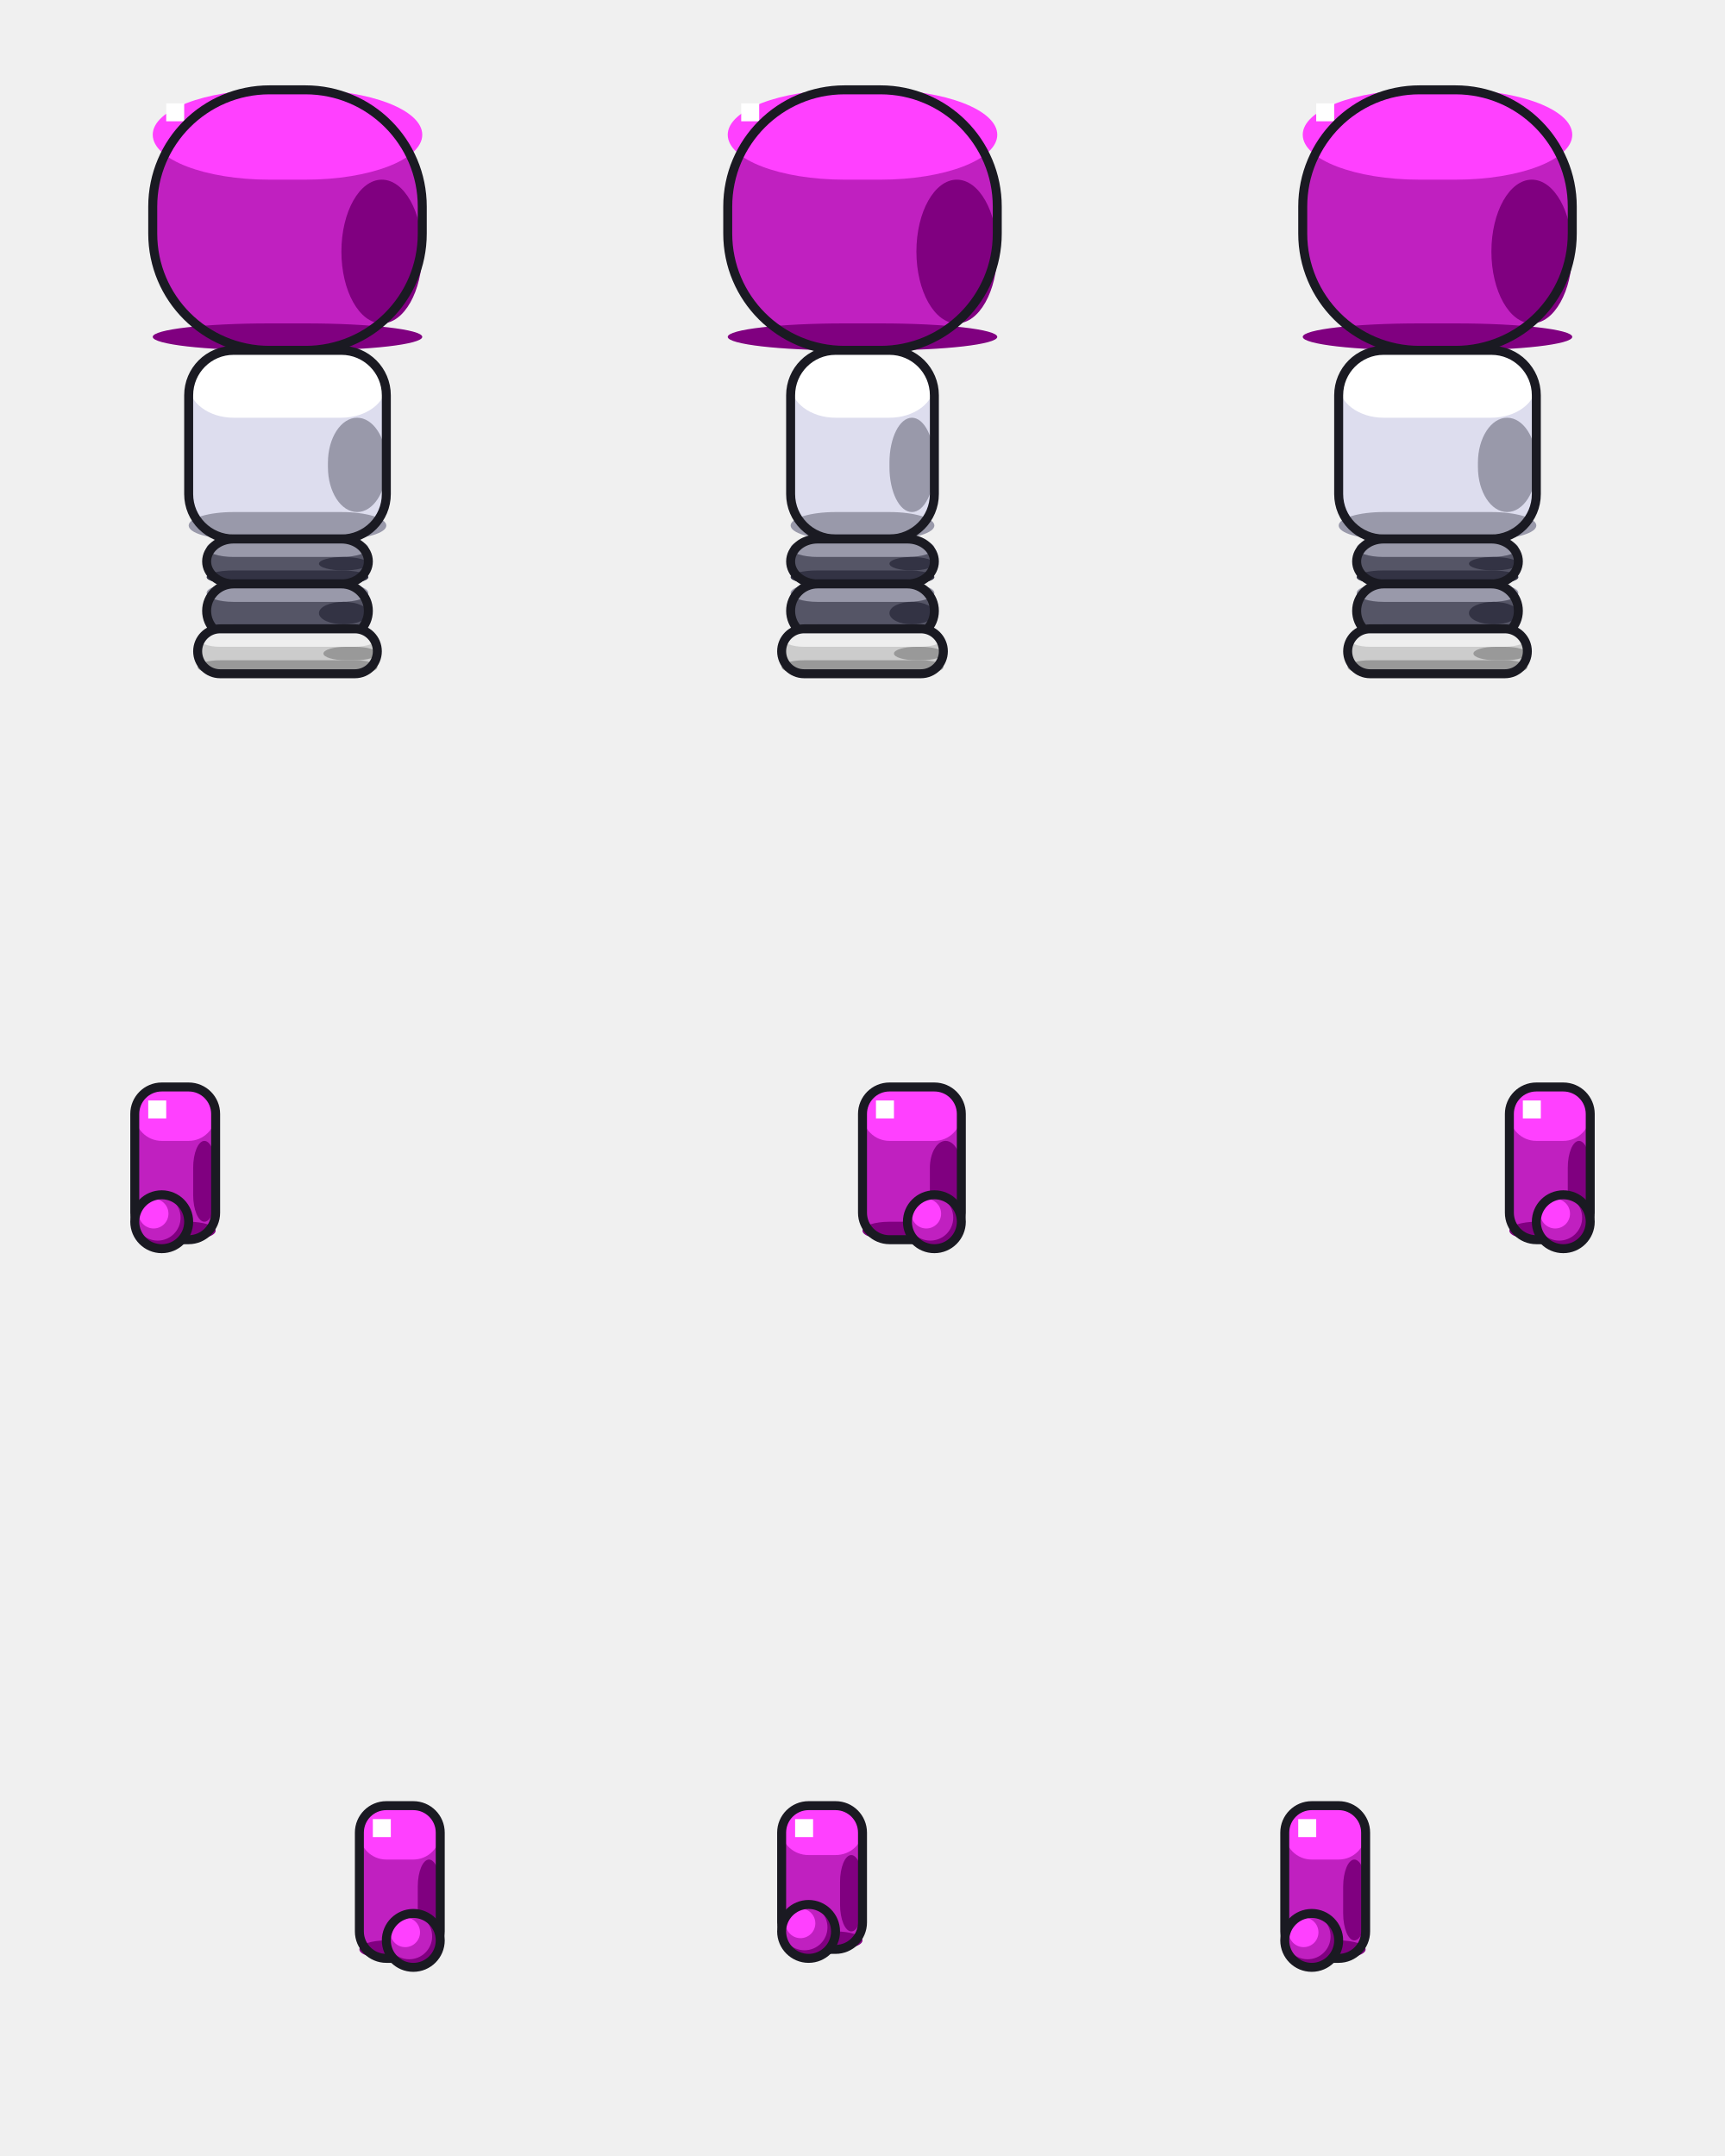
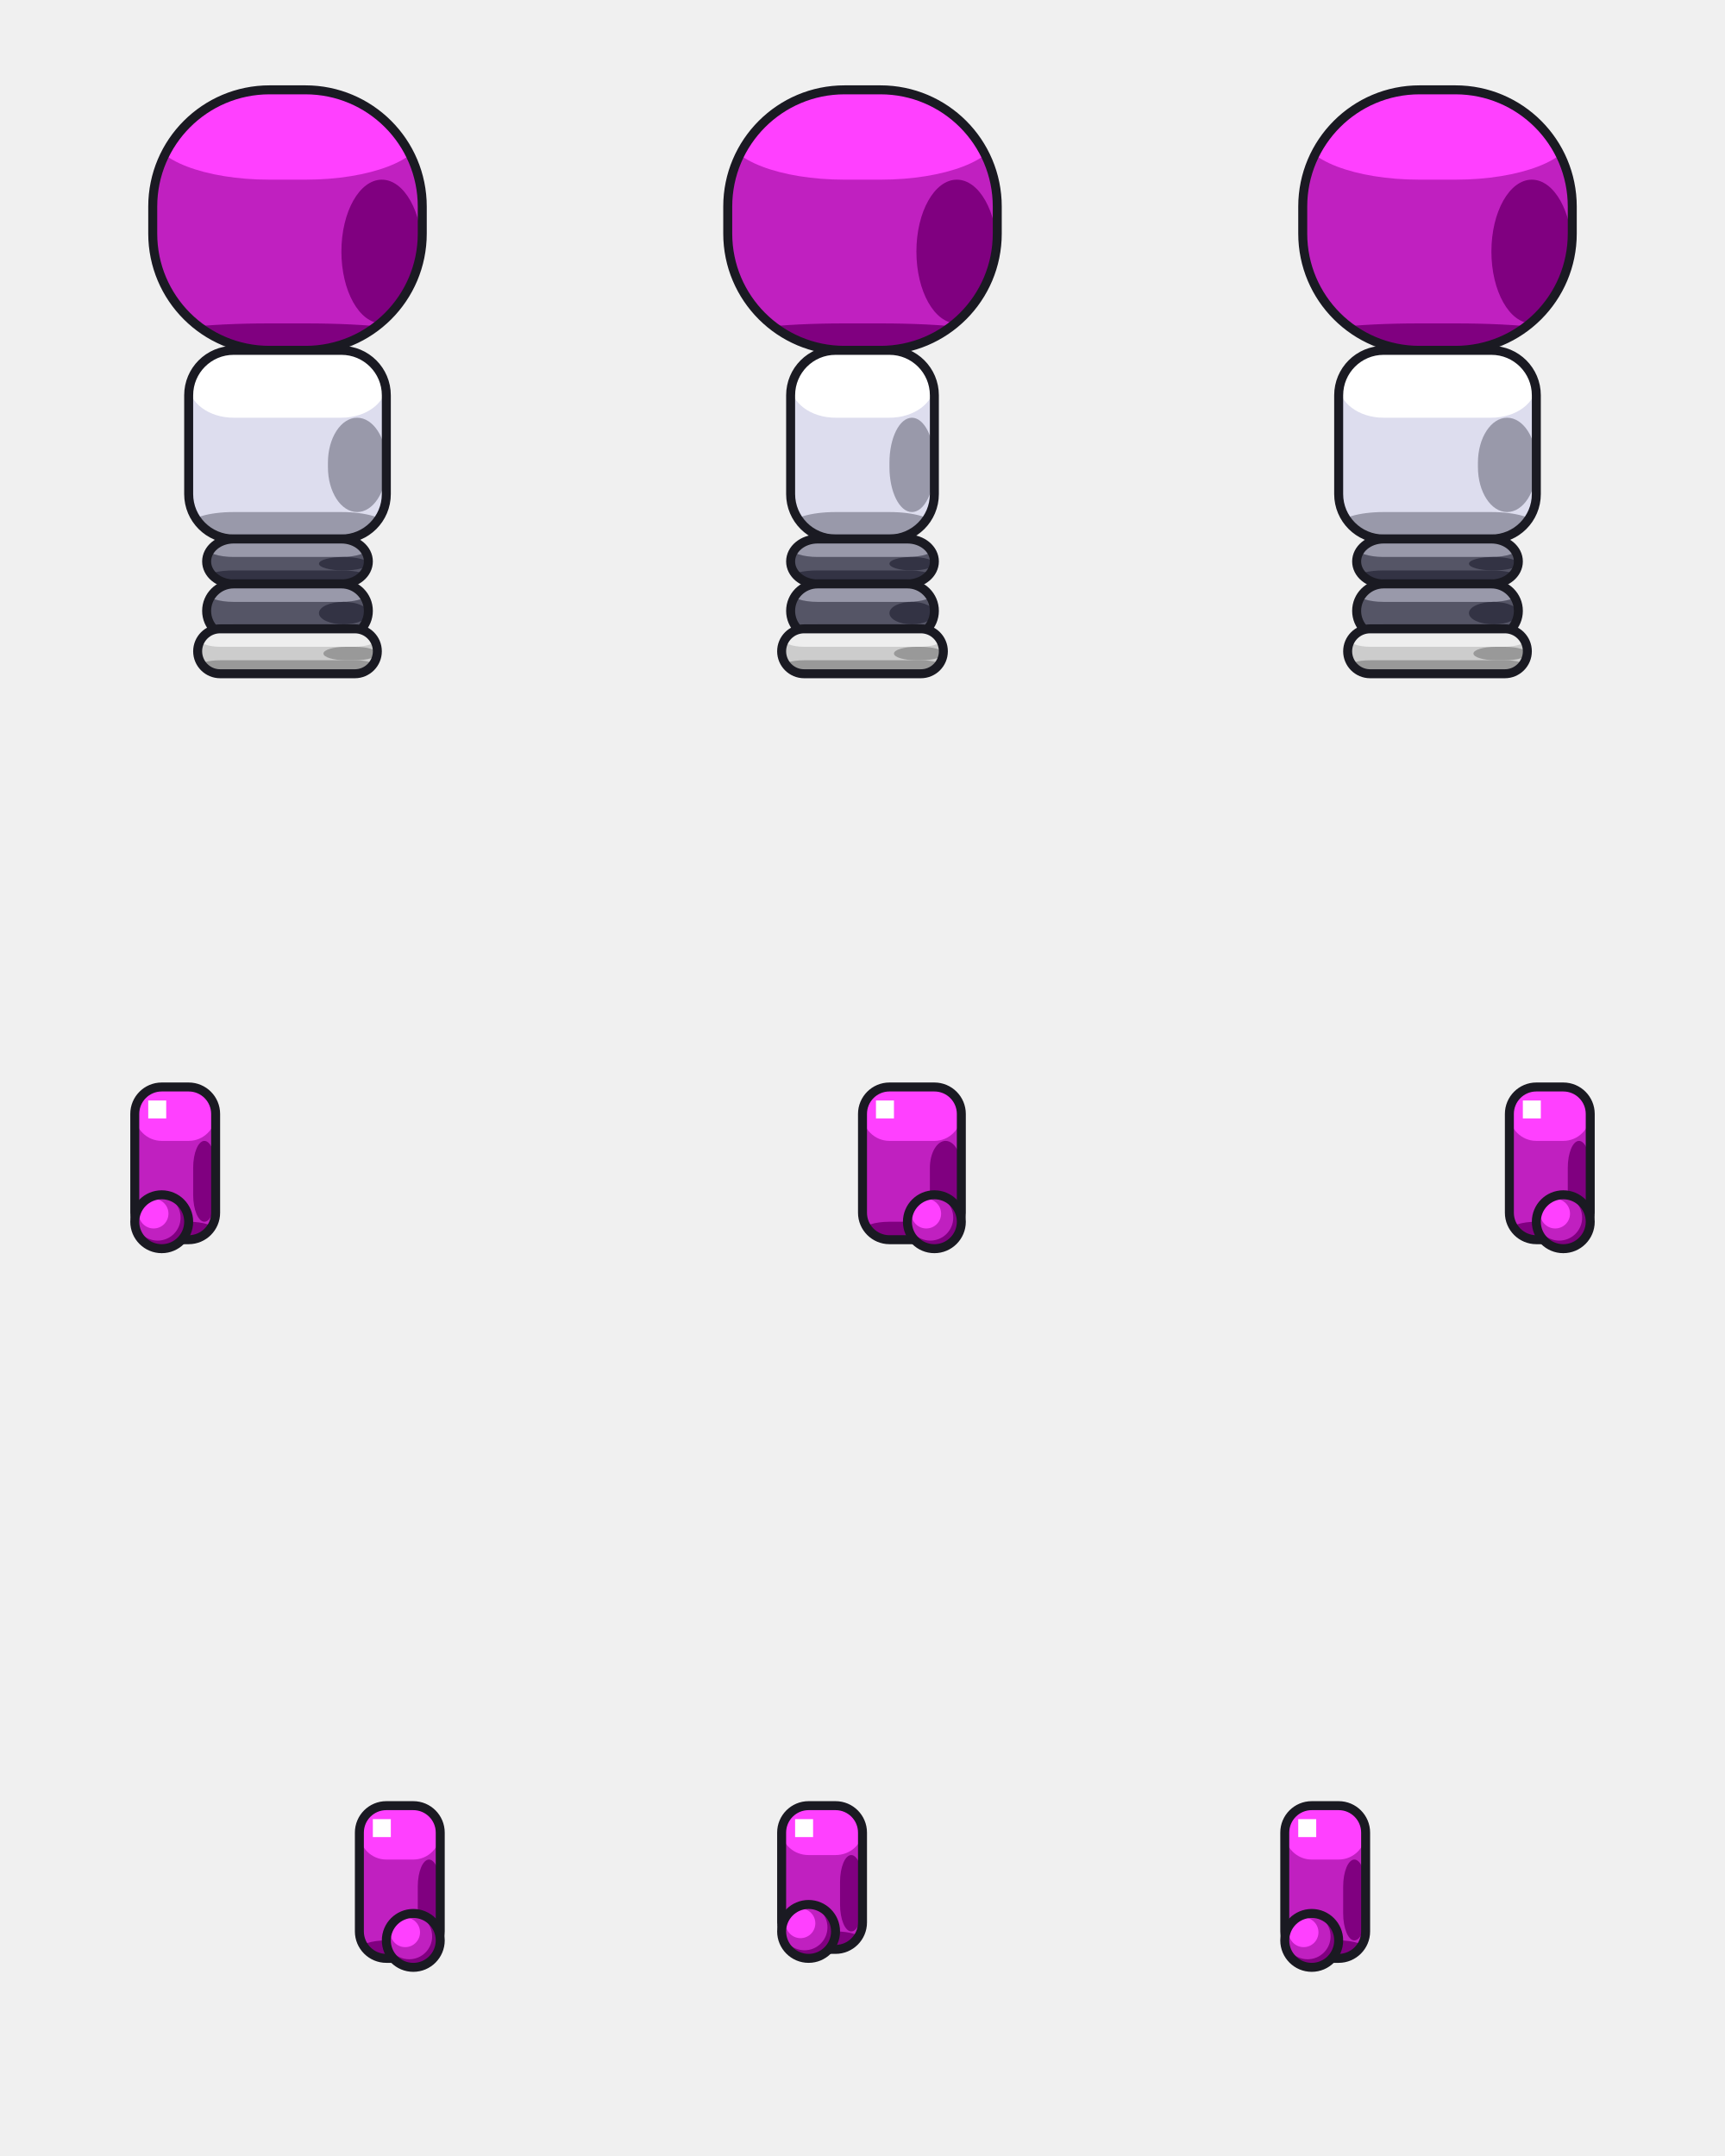
<svg xmlns="http://www.w3.org/2000/svg" viewBox="0 0 384 480" width="384" height="480">
  <g id="base-r0-c0" transform="translate(0,0)">
+     <defs>
+       <clipPath id="base-r0-c0-clip1">
+         <rect x="34" y="20" width="60" height="58" rx="26" />
+       </clipPath>
+       <clipPath id="base-r0-c0-clip2">
+         <rect x="42" y="78" width="44" height="42" rx="10" />
+       </clipPath>
+       <clipPath id="base-r0-c0-clip3">
+         <rect x="46" y="120" width="36" height="10" rx="6" />
+       </clipPath>
+       <clipPath id="base-r0-c0-clip4">
+         <rect x="46" y="130" width="36" height="12" rx="6" />
+       </clipPath>
+       <clipPath id="base-r0-c0-clip5">
+         <rect x="44" y="140" width="40" height="10" rx="5" />
+       </clipPath>
+     </defs>
    <rect x="34" y="20" width="60" height="58" rx="26" fill="#C020C0" />
-     <rect x="34" y="20" width="60" height="20" rx="26" fill="#FF40FF" />
-     <rect x="76" y="40" width="18" height="32" rx="26" fill="#800080" />
-     <rect x="34" y="72" width="60" height="6" rx="26" fill="#800080" />
-     <rect x="37" y="23" width="4" height="4" fill="#FFFFFF" />
+     <g clip-path="url(#base-r0-c0-clip1)">
+       <rect x="34" y="20" width="60" height="20" rx="26" fill="#FF40FF" />
+       <rect x="76" y="40" width="18" height="32" rx="26" fill="#800080" />
+       <rect x="34" y="72" width="60" height="6" rx="26" fill="#800080" />
+       <rect x="37" y="23" width="4" height="4" fill="#FFFFFF" />
+     </g>
    <rect x="34" y="20" width="60" height="58" rx="26" fill="none" stroke="#1A1A22" stroke-width="2" />
    <rect x="42" y="78" width="44" height="42" rx="10" fill="#DDDDEE" />
-     <rect x="42" y="78" width="44" height="15" rx="10" fill="#FFFFFF" />
-     <rect x="73" y="93" width="13" height="21" rx="10" fill="#9999AA" />
-     <rect x="42" y="114" width="44" height="6" rx="10" fill="#9999AA" />
-     <rect x="45" y="81" width="4" height="4" fill="#FFFFFF" />
+     <g clip-path="url(#base-r0-c0-clip2)">
+       <rect x="42" y="78" width="44" height="15" rx="10" fill="#FFFFFF" />
+       <rect x="73" y="93" width="13" height="21" rx="10" fill="#9999AA" />
+       <rect x="42" y="114" width="44" height="6" rx="10" fill="#9999AA" />
+       <rect x="45" y="81" width="4" height="4" fill="#FFFFFF" />
+     </g>
    <rect x="42" y="78" width="44" height="42" rx="10" fill="none" stroke="#1A1A22" stroke-width="2" />
    <rect x="46" y="120" width="36" height="10" rx="6" fill="#555566" />
-     <rect x="46" y="120" width="36" height="4" rx="6" fill="#9999AA" />
-     <rect x="71" y="124" width="11" height="3" rx="6" fill="#333344" />
-     <rect x="46" y="127" width="36" height="3" rx="6" fill="#333344" />
+     <g clip-path="url(#base-r0-c0-clip3)">
+       <rect x="46" y="120" width="36" height="4" rx="6" fill="#9999AA" />
+       <rect x="71" y="124" width="11" height="3" rx="6" fill="#333344" />
+       <rect x="46" y="127" width="36" height="3" rx="6" fill="#333344" />
+     </g>
    <rect x="46" y="120" width="36" height="10" rx="6" fill="none" stroke="#1A1A22" stroke-width="2" />
    <rect x="46" y="130" width="36" height="12" rx="6" fill="#555566" />
-     <rect x="46" y="130" width="36" height="4" rx="6" fill="#9999AA" />
-     <rect x="71" y="134" width="11" height="5" rx="6" fill="#333344" />
-     <rect x="46" y="139" width="36" height="3" rx="6" fill="#333344" />
+     <g clip-path="url(#base-r0-c0-clip4)">
+       <rect x="46" y="130" width="36" height="4" rx="6" fill="#9999AA" />
+       <rect x="71" y="134" width="11" height="5" rx="6" fill="#333344" />
+       <rect x="46" y="139" width="36" height="3" rx="6" fill="#333344" />
+     </g>
    <rect x="46" y="130" width="36" height="12" rx="6" fill="none" stroke="#1A1A22" stroke-width="2" />
    <rect x="44" y="140" width="40" height="10" rx="5" fill="#CCCCCC" />
-     <rect x="44" y="140" width="40" height="4" rx="5" fill="#EEEEEE" />
-     <rect x="72" y="144" width="12" height="3" rx="5" fill="#999999" />
-     <rect x="44" y="147" width="40" height="3" rx="5" fill="#999999" />
+     <g clip-path="url(#base-r0-c0-clip5)">
+       <rect x="44" y="140" width="40" height="4" rx="5" fill="#EEEEEE" />
+       <rect x="72" y="144" width="12" height="3" rx="5" fill="#999999" />
+       <rect x="44" y="147" width="40" height="3" rx="5" fill="#999999" />
+     </g>
    <rect x="44" y="140" width="40" height="10" rx="5" fill="none" stroke="#1A1A22" stroke-width="2" />
  </g>
  <g id="base-r0-c1" transform="translate(128,0)">
+     <defs>
+       <clipPath id="base-r0-c1-clip1">
+         <rect x="34" y="20" width="60" height="58" rx="26" />
+       </clipPath>
+       <clipPath id="base-r0-c1-clip2">
+         <rect x="48" y="78" width="32" height="42" rx="10" />
+       </clipPath>
+       <clipPath id="base-r0-c1-clip3">
+         <rect x="48" y="120" width="32" height="10" rx="6" />
+       </clipPath>
+       <clipPath id="base-r0-c1-clip4">
+         <rect x="48" y="130" width="32" height="12" rx="6" />
+       </clipPath>
+       <clipPath id="base-r0-c1-clip5">
+         <rect x="46" y="140" width="36" height="10" rx="5" />
+       </clipPath>
+     </defs>
    <rect x="34" y="20" width="60" height="58" rx="26" fill="#C020C0" />
-     <rect x="34" y="20" width="60" height="20" rx="26" fill="#FF40FF" />
-     <rect x="76" y="40" width="18" height="32" rx="26" fill="#800080" />
-     <rect x="34" y="72" width="60" height="6" rx="26" fill="#800080" />
-     <rect x="37" y="23" width="4" height="4" fill="#FFFFFF" />
+     <g clip-path="url(#base-r0-c1-clip1)">
+       <rect x="34" y="20" width="60" height="20" rx="26" fill="#FF40FF" />
+       <rect x="76" y="40" width="18" height="32" rx="26" fill="#800080" />
+       <rect x="34" y="72" width="60" height="6" rx="26" fill="#800080" />
+       <rect x="37" y="23" width="4" height="4" fill="#FFFFFF" />
+     </g>
    <rect x="34" y="20" width="60" height="58" rx="26" fill="none" stroke="#1A1A22" stroke-width="2" />
    <rect x="48" y="78" width="32" height="42" rx="10" fill="#DDDDEE" />
-     <rect x="48" y="78" width="32" height="15" rx="10" fill="#FFFFFF" />
-     <rect x="70" y="93" width="10" height="21" rx="10" fill="#9999AA" />
-     <rect x="48" y="114" width="32" height="6" rx="10" fill="#9999AA" />
-     <rect x="51" y="81" width="4" height="4" fill="#FFFFFF" />
+     <g clip-path="url(#base-r0-c1-clip2)">
+       <rect x="48" y="78" width="32" height="15" rx="10" fill="#FFFFFF" />
+       <rect x="70" y="93" width="10" height="21" rx="10" fill="#9999AA" />
+       <rect x="48" y="114" width="32" height="6" rx="10" fill="#9999AA" />
+       <rect x="51" y="81" width="4" height="4" fill="#FFFFFF" />
+     </g>
    <rect x="48" y="78" width="32" height="42" rx="10" fill="none" stroke="#1A1A22" stroke-width="2" />
    <rect x="48" y="120" width="32" height="10" rx="6" fill="#555566" />
-     <rect x="48" y="120" width="32" height="4" rx="6" fill="#9999AA" />
-     <rect x="70" y="124" width="10" height="3" rx="6" fill="#333344" />
-     <rect x="48" y="127" width="32" height="3" rx="6" fill="#333344" />
+     <g clip-path="url(#base-r0-c1-clip3)">
+       <rect x="48" y="120" width="32" height="4" rx="6" fill="#9999AA" />
+       <rect x="70" y="124" width="10" height="3" rx="6" fill="#333344" />
+       <rect x="48" y="127" width="32" height="3" rx="6" fill="#333344" />
+     </g>
    <rect x="48" y="120" width="32" height="10" rx="6" fill="none" stroke="#1A1A22" stroke-width="2" />
    <rect x="48" y="130" width="32" height="12" rx="6" fill="#555566" />
-     <rect x="48" y="130" width="32" height="4" rx="6" fill="#9999AA" />
-     <rect x="70" y="134" width="10" height="5" rx="6" fill="#333344" />
-     <rect x="48" y="139" width="32" height="3" rx="6" fill="#333344" />
+     <g clip-path="url(#base-r0-c1-clip4)">
+       <rect x="48" y="130" width="32" height="4" rx="6" fill="#9999AA" />
+       <rect x="70" y="134" width="10" height="5" rx="6" fill="#333344" />
+       <rect x="48" y="139" width="32" height="3" rx="6" fill="#333344" />
+     </g>
    <rect x="48" y="130" width="32" height="12" rx="6" fill="none" stroke="#1A1A22" stroke-width="2" />
    <rect x="46" y="140" width="36" height="10" rx="5" fill="#CCCCCC" />
-     <rect x="46" y="140" width="36" height="4" rx="5" fill="#EEEEEE" />
-     <rect x="71" y="144" width="11" height="3" rx="5" fill="#999999" />
-     <rect x="46" y="147" width="36" height="3" rx="5" fill="#999999" />
+     <g clip-path="url(#base-r0-c1-clip5)">
+       <rect x="46" y="140" width="36" height="4" rx="5" fill="#EEEEEE" />
+       <rect x="71" y="144" width="11" height="3" rx="5" fill="#999999" />
+       <rect x="46" y="147" width="36" height="3" rx="5" fill="#999999" />
+     </g>
    <rect x="46" y="140" width="36" height="10" rx="5" fill="none" stroke="#1A1A22" stroke-width="2" />
  </g>
  <g id="base-r0-c2" transform="translate(256,0)">
+     <defs>
+       <clipPath id="base-r0-c2-clip1">
+         <rect x="34" y="20" width="60" height="58" rx="26" />
+       </clipPath>
+       <clipPath id="base-r0-c2-clip2">
+         <rect x="42" y="78" width="44" height="42" rx="10" />
+       </clipPath>
+       <clipPath id="base-r0-c2-clip3">
+         <rect x="46" y="120" width="36" height="10" rx="6" />
+       </clipPath>
+       <clipPath id="base-r0-c2-clip4">
+         <rect x="46" y="130" width="36" height="12" rx="6" />
+       </clipPath>
+       <clipPath id="base-r0-c2-clip5">
+         <rect x="44" y="140" width="40" height="10" rx="5" />
+       </clipPath>
+     </defs>
    <rect x="34" y="20" width="60" height="58" rx="26" fill="#C020C0" />
-     <rect x="34" y="20" width="60" height="20" rx="26" fill="#FF40FF" />
-     <rect x="76" y="40" width="18" height="32" rx="26" fill="#800080" />
-     <rect x="34" y="72" width="60" height="6" rx="26" fill="#800080" />
-     <rect x="37" y="23" width="4" height="4" fill="#FFFFFF" />
+     <g clip-path="url(#base-r0-c2-clip1)">
+       <rect x="34" y="20" width="60" height="20" rx="26" fill="#FF40FF" />
+       <rect x="76" y="40" width="18" height="32" rx="26" fill="#800080" />
+       <rect x="34" y="72" width="60" height="6" rx="26" fill="#800080" />
+       <rect x="37" y="23" width="4" height="4" fill="#FFFFFF" />
+     </g>
    <rect x="34" y="20" width="60" height="58" rx="26" fill="none" stroke="#1A1A22" stroke-width="2" />
    <rect x="42" y="78" width="44" height="42" rx="10" fill="#DDDDEE" />
-     <rect x="42" y="78" width="44" height="15" rx="10" fill="#FFFFFF" />
-     <rect x="73" y="93" width="13" height="21" rx="10" fill="#9999AA" />
-     <rect x="42" y="114" width="44" height="6" rx="10" fill="#9999AA" />
-     <rect x="45" y="81" width="4" height="4" fill="#FFFFFF" />
+     <g clip-path="url(#base-r0-c2-clip2)">
+       <rect x="42" y="78" width="44" height="15" rx="10" fill="#FFFFFF" />
+       <rect x="73" y="93" width="13" height="21" rx="10" fill="#9999AA" />
+       <rect x="42" y="114" width="44" height="6" rx="10" fill="#9999AA" />
+       <rect x="45" y="81" width="4" height="4" fill="#FFFFFF" />
+     </g>
    <rect x="42" y="78" width="44" height="42" rx="10" fill="none" stroke="#1A1A22" stroke-width="2" />
    <rect x="46" y="120" width="36" height="10" rx="6" fill="#555566" />
-     <rect x="46" y="120" width="36" height="4" rx="6" fill="#9999AA" />
-     <rect x="71" y="124" width="11" height="3" rx="6" fill="#333344" />
-     <rect x="46" y="127" width="36" height="3" rx="6" fill="#333344" />
+     <g clip-path="url(#base-r0-c2-clip3)">
+       <rect x="46" y="120" width="36" height="4" rx="6" fill="#9999AA" />
+       <rect x="71" y="124" width="11" height="3" rx="6" fill="#333344" />
+       <rect x="46" y="127" width="36" height="3" rx="6" fill="#333344" />
+     </g>
    <rect x="46" y="120" width="36" height="10" rx="6" fill="none" stroke="#1A1A22" stroke-width="2" />
    <rect x="46" y="130" width="36" height="12" rx="6" fill="#555566" />
-     <rect x="46" y="130" width="36" height="4" rx="6" fill="#9999AA" />
-     <rect x="71" y="134" width="11" height="5" rx="6" fill="#333344" />
-     <rect x="46" y="139" width="36" height="3" rx="6" fill="#333344" />
+     <g clip-path="url(#base-r0-c2-clip4)">
+       <rect x="46" y="130" width="36" height="4" rx="6" fill="#9999AA" />
+       <rect x="71" y="134" width="11" height="5" rx="6" fill="#333344" />
+       <rect x="46" y="139" width="36" height="3" rx="6" fill="#333344" />
+     </g>
    <rect x="46" y="130" width="36" height="12" rx="6" fill="none" stroke="#1A1A22" stroke-width="2" />
    <rect x="44" y="140" width="40" height="10" rx="5" fill="#CCCCCC" />
-     <rect x="44" y="140" width="40" height="4" rx="5" fill="#EEEEEE" />
-     <rect x="72" y="144" width="12" height="3" rx="5" fill="#999999" />
-     <rect x="44" y="147" width="40" height="3" rx="5" fill="#999999" />
+     <g clip-path="url(#base-r0-c2-clip5)">
+       <rect x="44" y="140" width="40" height="4" rx="5" fill="#EEEEEE" />
+       <rect x="72" y="144" width="12" height="3" rx="5" fill="#999999" />
+       <rect x="44" y="147" width="40" height="3" rx="5" fill="#999999" />
+     </g>
    <rect x="44" y="140" width="40" height="10" rx="5" fill="none" stroke="#1A1A22" stroke-width="2" />
  </g>
  <g id="base-r1-c0" transform="translate(0,160)">
+     <defs>
+       <clipPath id="base-r1-c0-clip1">
+         <rect x="30" y="82" width="18" height="34" rx="6" />
+       </clipPath>
+       <clipPath id="base-r1-c0-clip2">
+         <circle cx="36" cy="112" r="6" />
+       </clipPath>
+     </defs>
    <rect x="30" y="82" width="18" height="34" rx="6" fill="#C020C0" />
-     <rect x="30" y="82" width="18" height="12" rx="6" fill="#FF40FF" />
-     <rect x="43" y="94" width="5" height="18" rx="6" fill="#800080" />
-     <rect x="30" y="112" width="18" height="4" rx="6" fill="#800080" />
-     <rect x="33" y="85" width="4" height="4" fill="#FFFFFF" />
+     <g clip-path="url(#base-r1-c0-clip1)">
+       <rect x="30" y="82" width="18" height="12" rx="6" fill="#FF40FF" />
+       <rect x="43" y="94" width="5" height="18" rx="6" fill="#800080" />
+       <rect x="30" y="112" width="18" height="4" rx="6" fill="#800080" />
+       <rect x="33" y="85" width="4" height="4" fill="#FFFFFF" />
+     </g>
    <rect x="30" y="82" width="18" height="34" rx="6" fill="none" stroke="#1A1A22" stroke-width="2" />
    <circle cx="36" cy="112" r="6" fill="#800080" />
-     <circle cx="35.1" cy="111.1" r="5.1" fill="#C020C0" />
-     <circle cx="34.2" cy="110.2" r="3.3" fill="#FF40FF" />
+     <g clip-path="url(#base-r1-c0-clip2)">
+       <circle cx="35.1" cy="111.1" r="5.1" fill="#C020C0" />
+       <circle cx="34.2" cy="110.2" r="3.3" fill="#FF40FF" />
+     </g>
    <circle cx="36" cy="112" r="6" fill="none" stroke="#1A1A22" stroke-width="2" />
  </g>
  <g id="base-r1-c1" transform="translate(128,160)">
+     <defs>
+       <clipPath id="base-r1-c1-clip1">
+         <rect x="64" y="82" width="22" height="34" rx="6" />
+       </clipPath>
+       <clipPath id="base-r1-c1-clip2">
+         <circle cx="80" cy="112" r="6" />
+       </clipPath>
+     </defs>
    <rect x="64" y="82" width="22" height="34" rx="6" fill="#C020C0" />
-     <rect x="64" y="82" width="22" height="12" rx="6" fill="#FF40FF" />
-     <rect x="79" y="94" width="7" height="18" rx="6" fill="#800080" />
-     <rect x="64" y="112" width="22" height="4" rx="6" fill="#800080" />
-     <rect x="67" y="85" width="4" height="4" fill="#FFFFFF" />
+     <g clip-path="url(#base-r1-c1-clip1)">
+       <rect x="64" y="82" width="22" height="12" rx="6" fill="#FF40FF" />
+       <rect x="79" y="94" width="7" height="18" rx="6" fill="#800080" />
+       <rect x="64" y="112" width="22" height="4" rx="6" fill="#800080" />
+       <rect x="67" y="85" width="4" height="4" fill="#FFFFFF" />
+     </g>
    <rect x="64" y="82" width="22" height="34" rx="6" fill="none" stroke="#1A1A22" stroke-width="2" />
    <circle cx="80" cy="112" r="6" fill="#800080" />
-     <circle cx="79.1" cy="111.1" r="5.1" fill="#C020C0" />
-     <circle cx="78.2" cy="110.2" r="3.3" fill="#FF40FF" />
+     <g clip-path="url(#base-r1-c1-clip2)">
+       <circle cx="79.1" cy="111.1" r="5.1" fill="#C020C0" />
+       <circle cx="78.2" cy="110.2" r="3.3" fill="#FF40FF" />
+     </g>
    <circle cx="80" cy="112" r="6" fill="none" stroke="#1A1A22" stroke-width="2" />
  </g>
  <g id="base-r1-c2" transform="translate(256,160)">
+     <defs>
+       <clipPath id="base-r1-c2-clip1">
+         <rect x="80" y="82" width="18" height="34" rx="6" />
+       </clipPath>
+       <clipPath id="base-r1-c2-clip2">
+         <circle cx="92" cy="112" r="6" />
+       </clipPath>
+     </defs>
    <rect x="80" y="82" width="18" height="34" rx="6" fill="#C020C0" />
-     <rect x="80" y="82" width="18" height="12" rx="6" fill="#FF40FF" />
-     <rect x="93" y="94" width="5" height="18" rx="6" fill="#800080" />
-     <rect x="80" y="112" width="18" height="4" rx="6" fill="#800080" />
-     <rect x="83" y="85" width="4" height="4" fill="#FFFFFF" />
+     <g clip-path="url(#base-r1-c2-clip1)">
+       <rect x="80" y="82" width="18" height="12" rx="6" fill="#FF40FF" />
+       <rect x="93" y="94" width="5" height="18" rx="6" fill="#800080" />
+       <rect x="80" y="112" width="18" height="4" rx="6" fill="#800080" />
+       <rect x="83" y="85" width="4" height="4" fill="#FFFFFF" />
+     </g>
    <rect x="80" y="82" width="18" height="34" rx="6" fill="none" stroke="#1A1A22" stroke-width="2" />
    <circle cx="92" cy="112" r="6" fill="#800080" />
-     <circle cx="91.1" cy="111.1" r="5.1" fill="#C020C0" />
-     <circle cx="90.2" cy="110.2" r="3.3" fill="#FF40FF" />
+     <g clip-path="url(#base-r1-c2-clip2)">
+       <circle cx="91.1" cy="111.1" r="5.1" fill="#C020C0" />
+       <circle cx="90.2" cy="110.2" r="3.3" fill="#FF40FF" />
+     </g>
    <circle cx="92" cy="112" r="6" fill="none" stroke="#1A1A22" stroke-width="2" />
  </g>
  <g id="base-r2-c0" transform="translate(0,320)">
+     <defs>
+       <clipPath id="base-r2-c0-clip1">
+         <rect x="80" y="82" width="18" height="34" rx="6" />
+       </clipPath>
+       <clipPath id="base-r2-c0-clip2">
+         <circle cx="92" cy="112" r="6" />
+       </clipPath>
+     </defs>
    <rect x="80" y="82" width="18" height="34" rx="6" fill="#C020C0" />
-     <rect x="80" y="82" width="18" height="12" rx="6" fill="#FF40FF" />
-     <rect x="93" y="94" width="5" height="18" rx="6" fill="#800080" />
-     <rect x="80" y="112" width="18" height="4" rx="6" fill="#800080" />
-     <rect x="83" y="85" width="4" height="4" fill="#FFFFFF" />
+     <g clip-path="url(#base-r2-c0-clip1)">
+       <rect x="80" y="82" width="18" height="12" rx="6" fill="#FF40FF" />
+       <rect x="93" y="94" width="5" height="18" rx="6" fill="#800080" />
+       <rect x="80" y="112" width="18" height="4" rx="6" fill="#800080" />
+       <rect x="83" y="85" width="4" height="4" fill="#FFFFFF" />
+     </g>
    <rect x="80" y="82" width="18" height="34" rx="6" fill="none" stroke="#1A1A22" stroke-width="2" />
    <circle cx="92" cy="112" r="6" fill="#800080" />
-     <circle cx="91.1" cy="111.1" r="5.1" fill="#C020C0" />
-     <circle cx="90.2" cy="110.2" r="3.3" fill="#FF40FF" />
+     <g clip-path="url(#base-r2-c0-clip2)">
+       <circle cx="91.1" cy="111.1" r="5.1" fill="#C020C0" />
+       <circle cx="90.2" cy="110.2" r="3.3" fill="#FF40FF" />
+     </g>
    <circle cx="92" cy="112" r="6" fill="none" stroke="#1A1A22" stroke-width="2" />
  </g>
  <g id="base-r2-c1" transform="translate(128,320)">
+     <defs>
+       <clipPath id="base-r2-c1-clip1">
+         <rect x="46" y="82" width="18" height="32" rx="6" />
+       </clipPath>
+       <clipPath id="base-r2-c1-clip2">
+         <circle cx="52" cy="110" r="6" />
+       </clipPath>
+     </defs>
    <rect x="46" y="82" width="18" height="32" rx="6" fill="#C020C0" />
-     <rect x="46" y="82" width="18" height="11" rx="6" fill="#FF40FF" />
-     <rect x="59" y="93" width="5" height="17" rx="6" fill="#800080" />
-     <rect x="46" y="110" width="18" height="4" rx="6" fill="#800080" />
-     <rect x="49" y="85" width="4" height="4" fill="#FFFFFF" />
+     <g clip-path="url(#base-r2-c1-clip1)">
+       <rect x="46" y="82" width="18" height="11" rx="6" fill="#FF40FF" />
+       <rect x="59" y="93" width="5" height="17" rx="6" fill="#800080" />
+       <rect x="46" y="110" width="18" height="4" rx="6" fill="#800080" />
+       <rect x="49" y="85" width="4" height="4" fill="#FFFFFF" />
+     </g>
    <rect x="46" y="82" width="18" height="32" rx="6" fill="none" stroke="#1A1A22" stroke-width="2" />
    <circle cx="52" cy="110" r="6" fill="#800080" />
-     <circle cx="51.1" cy="109.1" r="5.1" fill="#C020C0" />
-     <circle cx="50.2" cy="108.2" r="3.3" fill="#FF40FF" />
+     <g clip-path="url(#base-r2-c1-clip2)">
+       <circle cx="51.1" cy="109.1" r="5.1" fill="#C020C0" />
+       <circle cx="50.2" cy="108.2" r="3.3" fill="#FF40FF" />
+     </g>
    <circle cx="52" cy="110" r="6" fill="none" stroke="#1A1A22" stroke-width="2" />
  </g>
  <g id="base-r2-c2" transform="translate(256,320)">
+     <defs>
+       <clipPath id="base-r2-c2-clip1">
+         <rect x="30" y="82" width="18" height="34" rx="6" />
+       </clipPath>
+       <clipPath id="base-r2-c2-clip2">
+         <circle cx="36" cy="112" r="6" />
+       </clipPath>
+     </defs>
    <rect x="30" y="82" width="18" height="34" rx="6" fill="#C020C0" />
-     <rect x="30" y="82" width="18" height="12" rx="6" fill="#FF40FF" />
-     <rect x="43" y="94" width="5" height="18" rx="6" fill="#800080" />
-     <rect x="30" y="112" width="18" height="4" rx="6" fill="#800080" />
-     <rect x="33" y="85" width="4" height="4" fill="#FFFFFF" />
+     <g clip-path="url(#base-r2-c2-clip1)">
+       <rect x="30" y="82" width="18" height="12" rx="6" fill="#FF40FF" />
+       <rect x="43" y="94" width="5" height="18" rx="6" fill="#800080" />
+       <rect x="30" y="112" width="18" height="4" rx="6" fill="#800080" />
+       <rect x="33" y="85" width="4" height="4" fill="#FFFFFF" />
+     </g>
    <rect x="30" y="82" width="18" height="34" rx="6" fill="none" stroke="#1A1A22" stroke-width="2" />
    <circle cx="36" cy="112" r="6" fill="#800080" />
-     <circle cx="35.1" cy="111.1" r="5.1" fill="#C020C0" />
-     <circle cx="34.2" cy="110.2" r="3.3" fill="#FF40FF" />
+     <g clip-path="url(#base-r2-c2-clip2)">
+       <circle cx="35.1" cy="111.1" r="5.1" fill="#C020C0" />
+       <circle cx="34.2" cy="110.2" r="3.3" fill="#FF40FF" />
+     </g>
    <circle cx="36" cy="112" r="6" fill="none" stroke="#1A1A22" stroke-width="2" />
  </g>
</svg>
